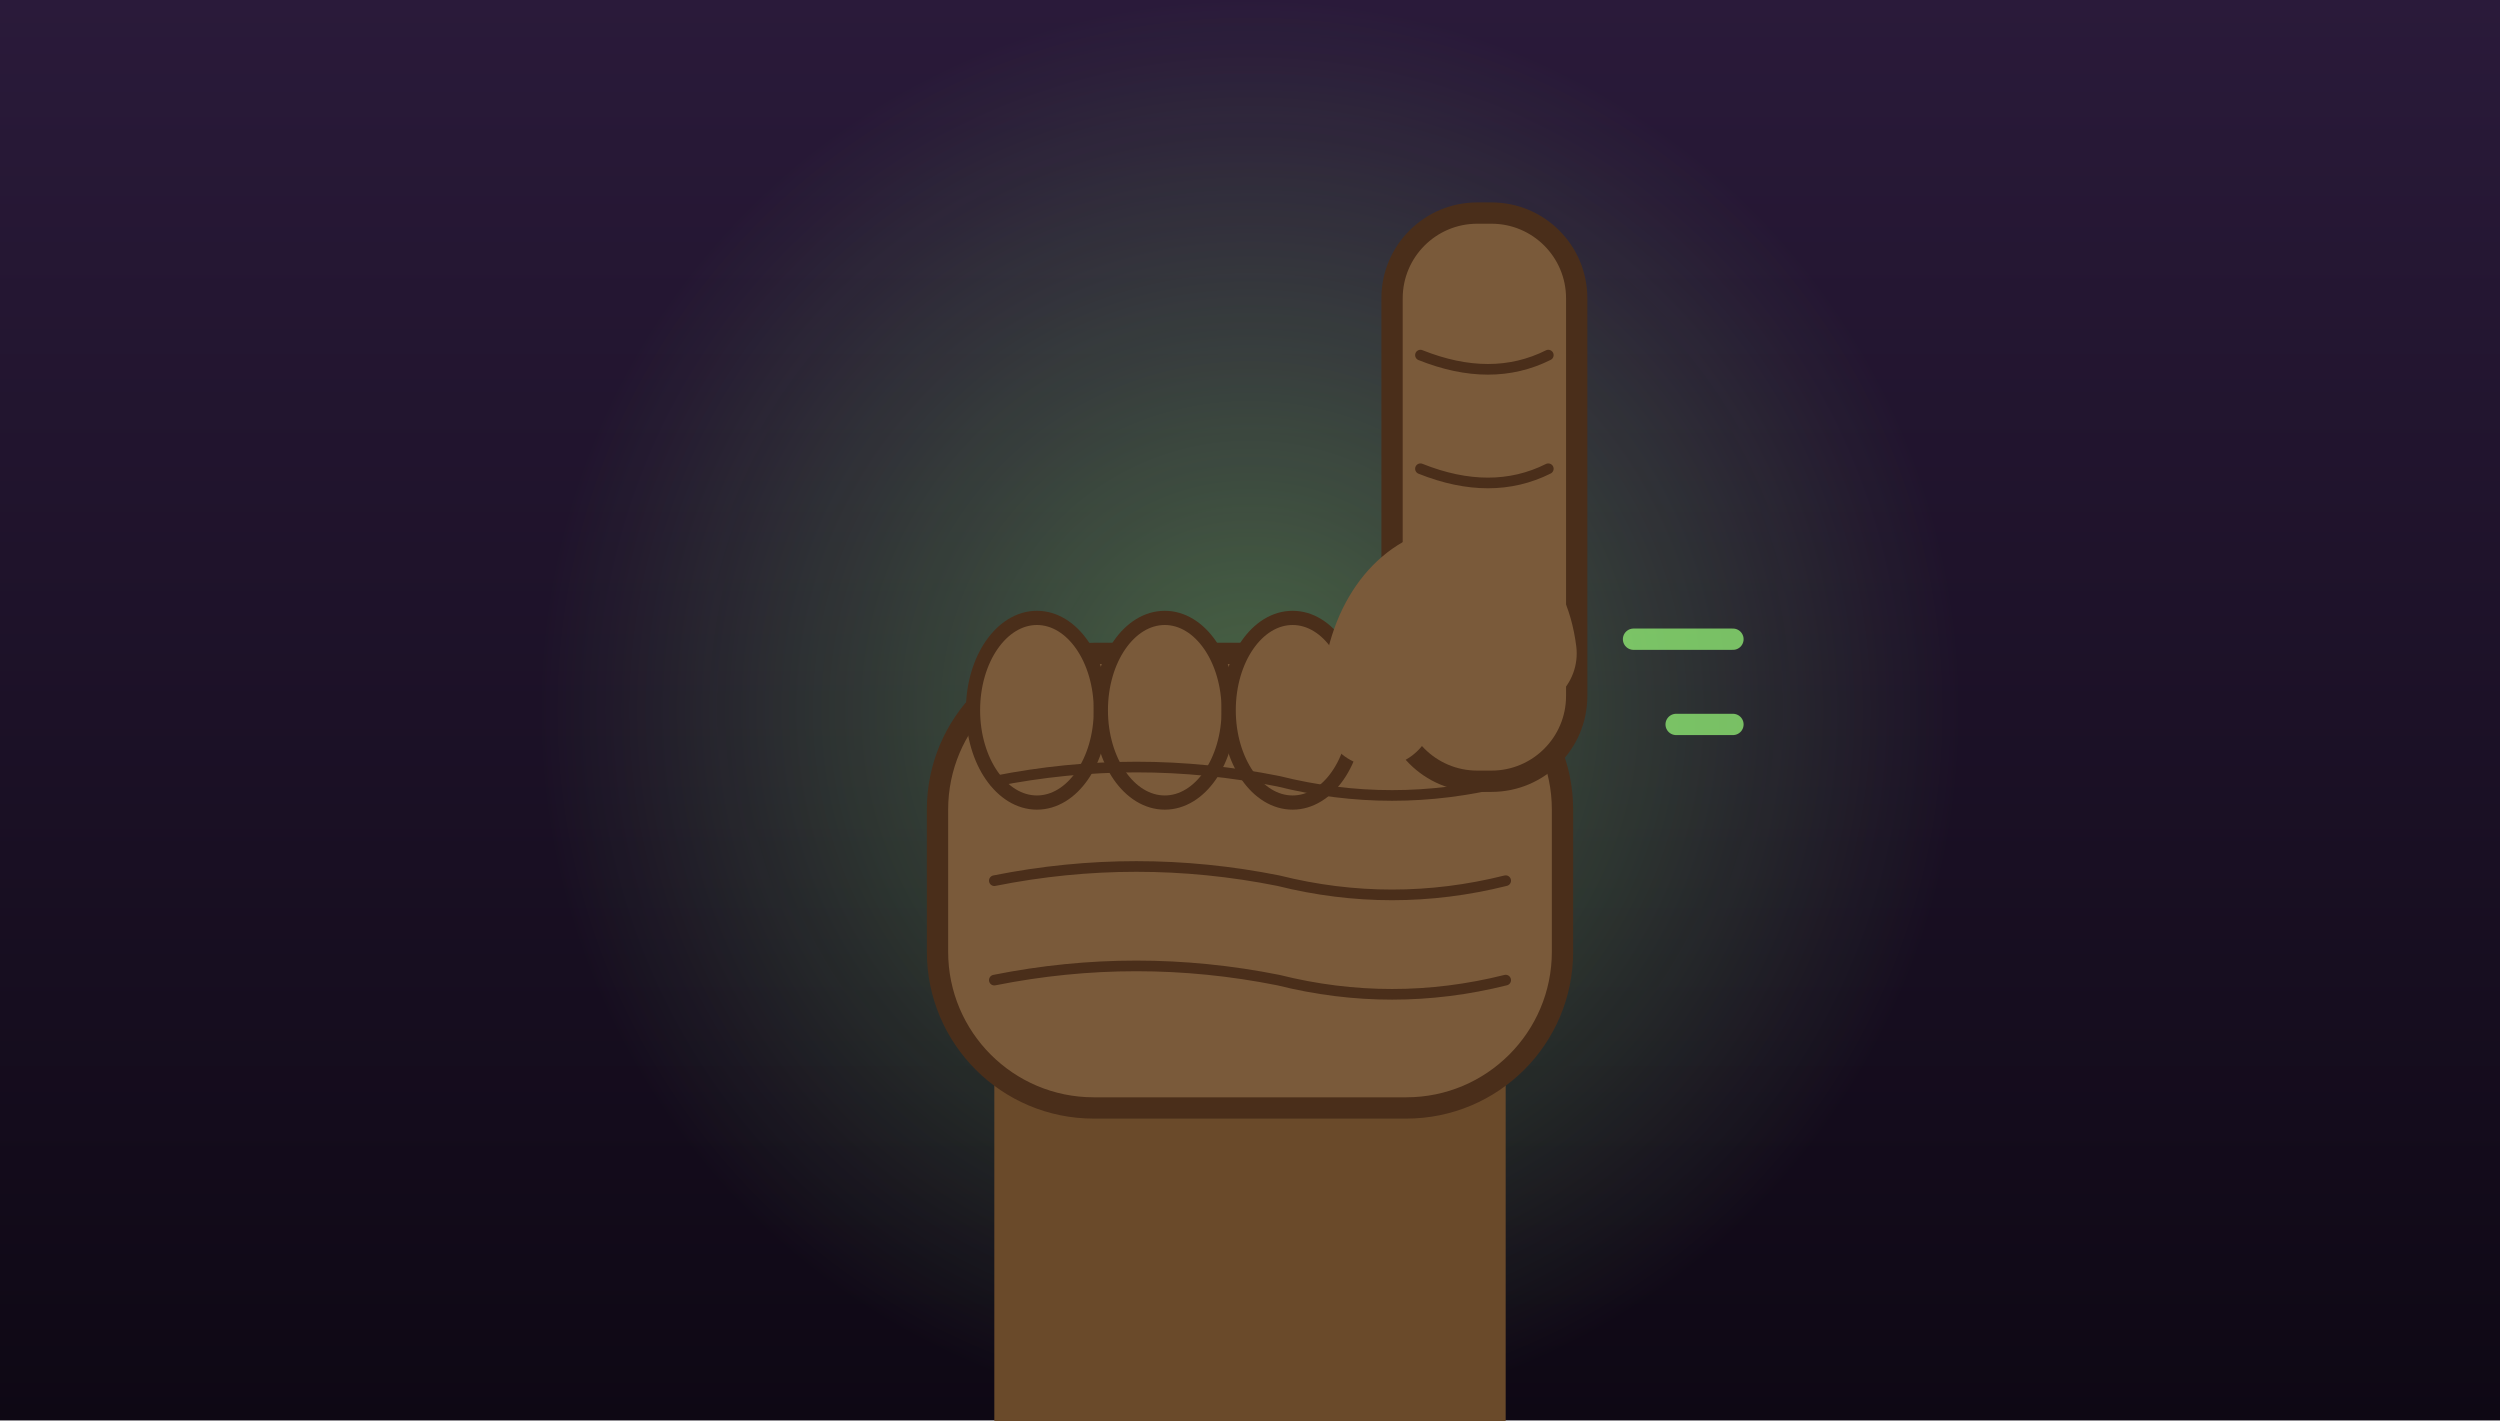
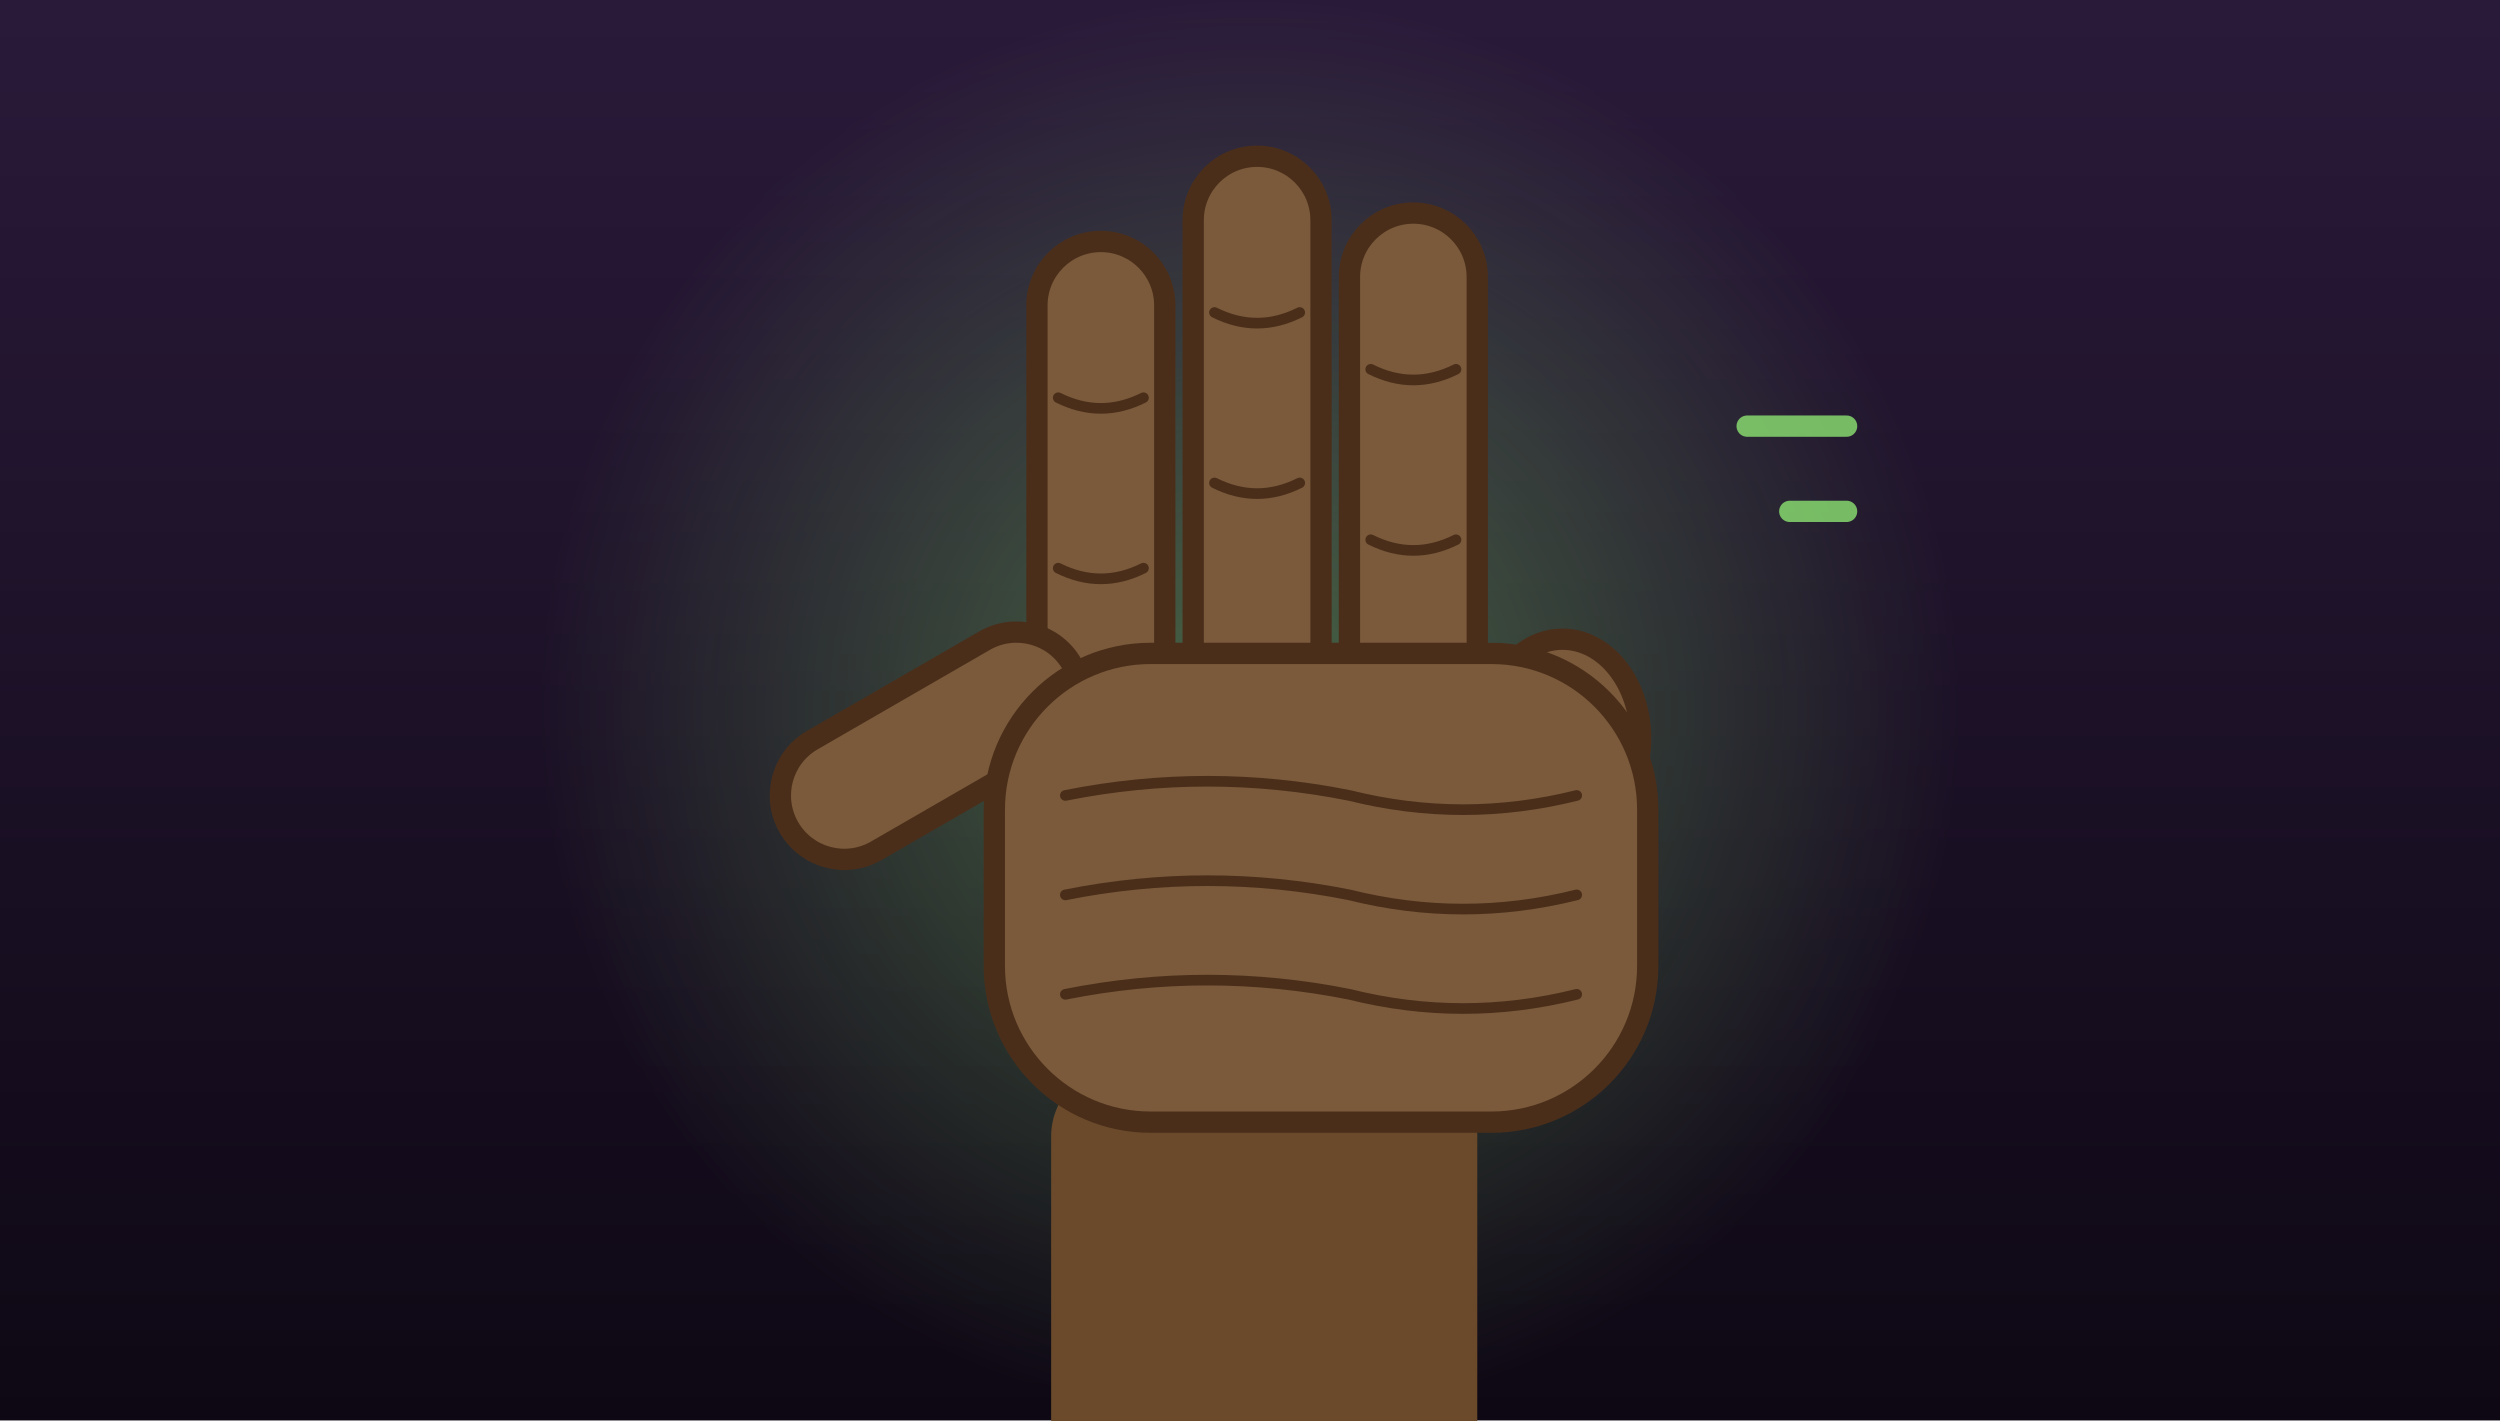
<svg xmlns="http://www.w3.org/2000/svg" viewBox="0 0 352 200" width="352" height="200">
  <defs>
    <linearGradient id="bg" x1="0" y1="0" x2="0" y2="1">
      <stop offset="0.00" stop-color="#2a1a3a" stop-opacity="1" />
      <stop offset="1.00" stop-color="#0e0814" stop-opacity="1" />
    </linearGradient>
    <radialGradient id="glow" cx="0.5" cy="0.5" r="0.5">
      <stop offset="0.00" stop-color="#9aff7a" stop-opacity="0.35" />
      <stop offset="1.00" stop-color="#9aff7a" stop-opacity="0" />
    </radialGradient>
  </defs>
  <rect x="0" y="0" width="352" height="200" fill="url(#bg)" />
  <circle cx="176.0" cy="100.0" r="100.0" fill="url(#glow)" />
-   <rect x="140" y="140" width="72" height="70" fill="#6a4a2a" rx="10" />
-   <rect x="132" y="92" width="88" height="64" fill="#7a5a3a" rx="22" stroke="#4a2e1a" stroke-width="3" />
-   <rect x="196" y="30" width="26" height="80" fill="#7a5a3a" rx="12" stroke="#4a2e1a" stroke-width="3" />
-   <ellipse cx="146.0" cy="100.0" rx="9.0" ry="13.0" fill="#7a5a3a" stroke="#4a2e1a" stroke-width="2" />
-   <ellipse cx="164.0" cy="100.0" rx="9.0" ry="13.0" fill="#7a5a3a" stroke="#4a2e1a" stroke-width="2" />
-   <ellipse cx="182.0" cy="100.0" rx="9.0" ry="13.0" fill="#7a5a3a" stroke="#4a2e1a" stroke-width="2" />
-   <path d="M194 100 C 194 80 212 76 214 92" fill="none" stroke="#7a5a3a" stroke-width="16" stroke-linecap="round" />
-   <path d="M140 110 q 20 -4 40 0 q 16 4 32 0" fill="none" stroke="#4a2e1a" stroke-width="1.5" stroke-linecap="round" stroke-linejoin="round" />
-   <path d="M140 124 q 20 -4 40 0 q 16 4 32 0" fill="none" stroke="#4a2e1a" stroke-width="1.5" stroke-linecap="round" stroke-linejoin="round" />
-   <path d="M140 138 q 20 -4 40 0 q 16 4 32 0" fill="none" stroke="#4a2e1a" stroke-width="1.5" stroke-linecap="round" stroke-linejoin="round" />
-   <path d="M200 50 q 10 4 18 0 M200 66 q 10 4 18 0" fill="none" stroke="#4a2e1a" stroke-width="1.5" stroke-linecap="round" stroke-linejoin="round" />
-   <path d="M244 90 l -14 0" fill="none" stroke="#9aff7a" stroke-width="3" stroke-linecap="round" stroke-linejoin="round" opacity="0.7" />
-   <path d="M244 102 l -8 0" fill="none" stroke="#9aff7a" stroke-width="3" stroke-linecap="round" stroke-linejoin="round" opacity="0.7" />
+   <rect x="148" y="150" width="60" height="60" fill="#6a4a2a" rx="10" />
+   <rect x="146" y="34" width="18" height="86" fill="#7a5a3a" rx="9" stroke="#4a2e1a" stroke-width="3" />
+   <path d="M149 56 q 6 3 12 0" fill="none" stroke="#4a2e1a" stroke-width="1.5" stroke-linecap="round" stroke-linejoin="round" />
+   <path d="M149 80 q 6 3 12 0" fill="none" stroke="#4a2e1a" stroke-width="1.5" stroke-linecap="round" stroke-linejoin="round" />
+   <rect x="168" y="22" width="18" height="98" fill="#7a5a3a" rx="9" stroke="#4a2e1a" stroke-width="3" />
+   <path d="M171 44 q 6 3 12 0" fill="none" stroke="#4a2e1a" stroke-width="1.5" stroke-linecap="round" stroke-linejoin="round" />
+   <path d="M171 68 q 6 3 12 0" fill="none" stroke="#4a2e1a" stroke-width="1.5" stroke-linecap="round" stroke-linejoin="round" />
+   <rect x="190" y="30" width="18" height="90" fill="#7a5a3a" rx="9" stroke="#4a2e1a" stroke-width="3" />
+   <path d="M193 52 q 6 3 12 0" fill="none" stroke="#4a2e1a" stroke-width="1.5" stroke-linecap="round" stroke-linejoin="round" />
+   <path d="M193 76 q 6 3 12 0" fill="none" stroke="#4a2e1a" stroke-width="1.5" stroke-linecap="round" stroke-linejoin="round" />
+   <ellipse cx="220.0" cy="104.0" rx="11.0" ry="14.0" fill="#7a5a3a" stroke="#4a2e1a" stroke-width="3" />
+   <rect x="108" y="96" width="46" height="18" fill="#7a5a3a" rx="9" stroke="#4a2e1a" stroke-width="3" transform="rotate(-30 131 105)" />
+   <rect x="140" y="92" width="92" height="66" fill="#7a5a3a" rx="22" stroke="#4a2e1a" stroke-width="3" />
+   <path d="M150 112 q 20 -4 40 0 q 16 4 32 0" fill="none" stroke="#4a2e1a" stroke-width="1.5" stroke-linecap="round" stroke-linejoin="round" />
+   <path d="M150 126 q 20 -4 40 0 q 16 4 32 0" fill="none" stroke="#4a2e1a" stroke-width="1.5" stroke-linecap="round" stroke-linejoin="round" />
+   <path d="M150 140 q 20 -4 40 0 q 16 4 32 0" fill="none" stroke="#4a2e1a" stroke-width="1.5" stroke-linecap="round" stroke-linejoin="round" />
+   <path d="M260 60 l -14 0" fill="none" stroke="#9aff7a" stroke-width="3" stroke-linecap="round" stroke-linejoin="round" opacity="0.7" />
+   <path d="M260 72 l -8 0" fill="none" stroke="#9aff7a" stroke-width="3" stroke-linecap="round" stroke-linejoin="round" opacity="0.7" />
</svg>
